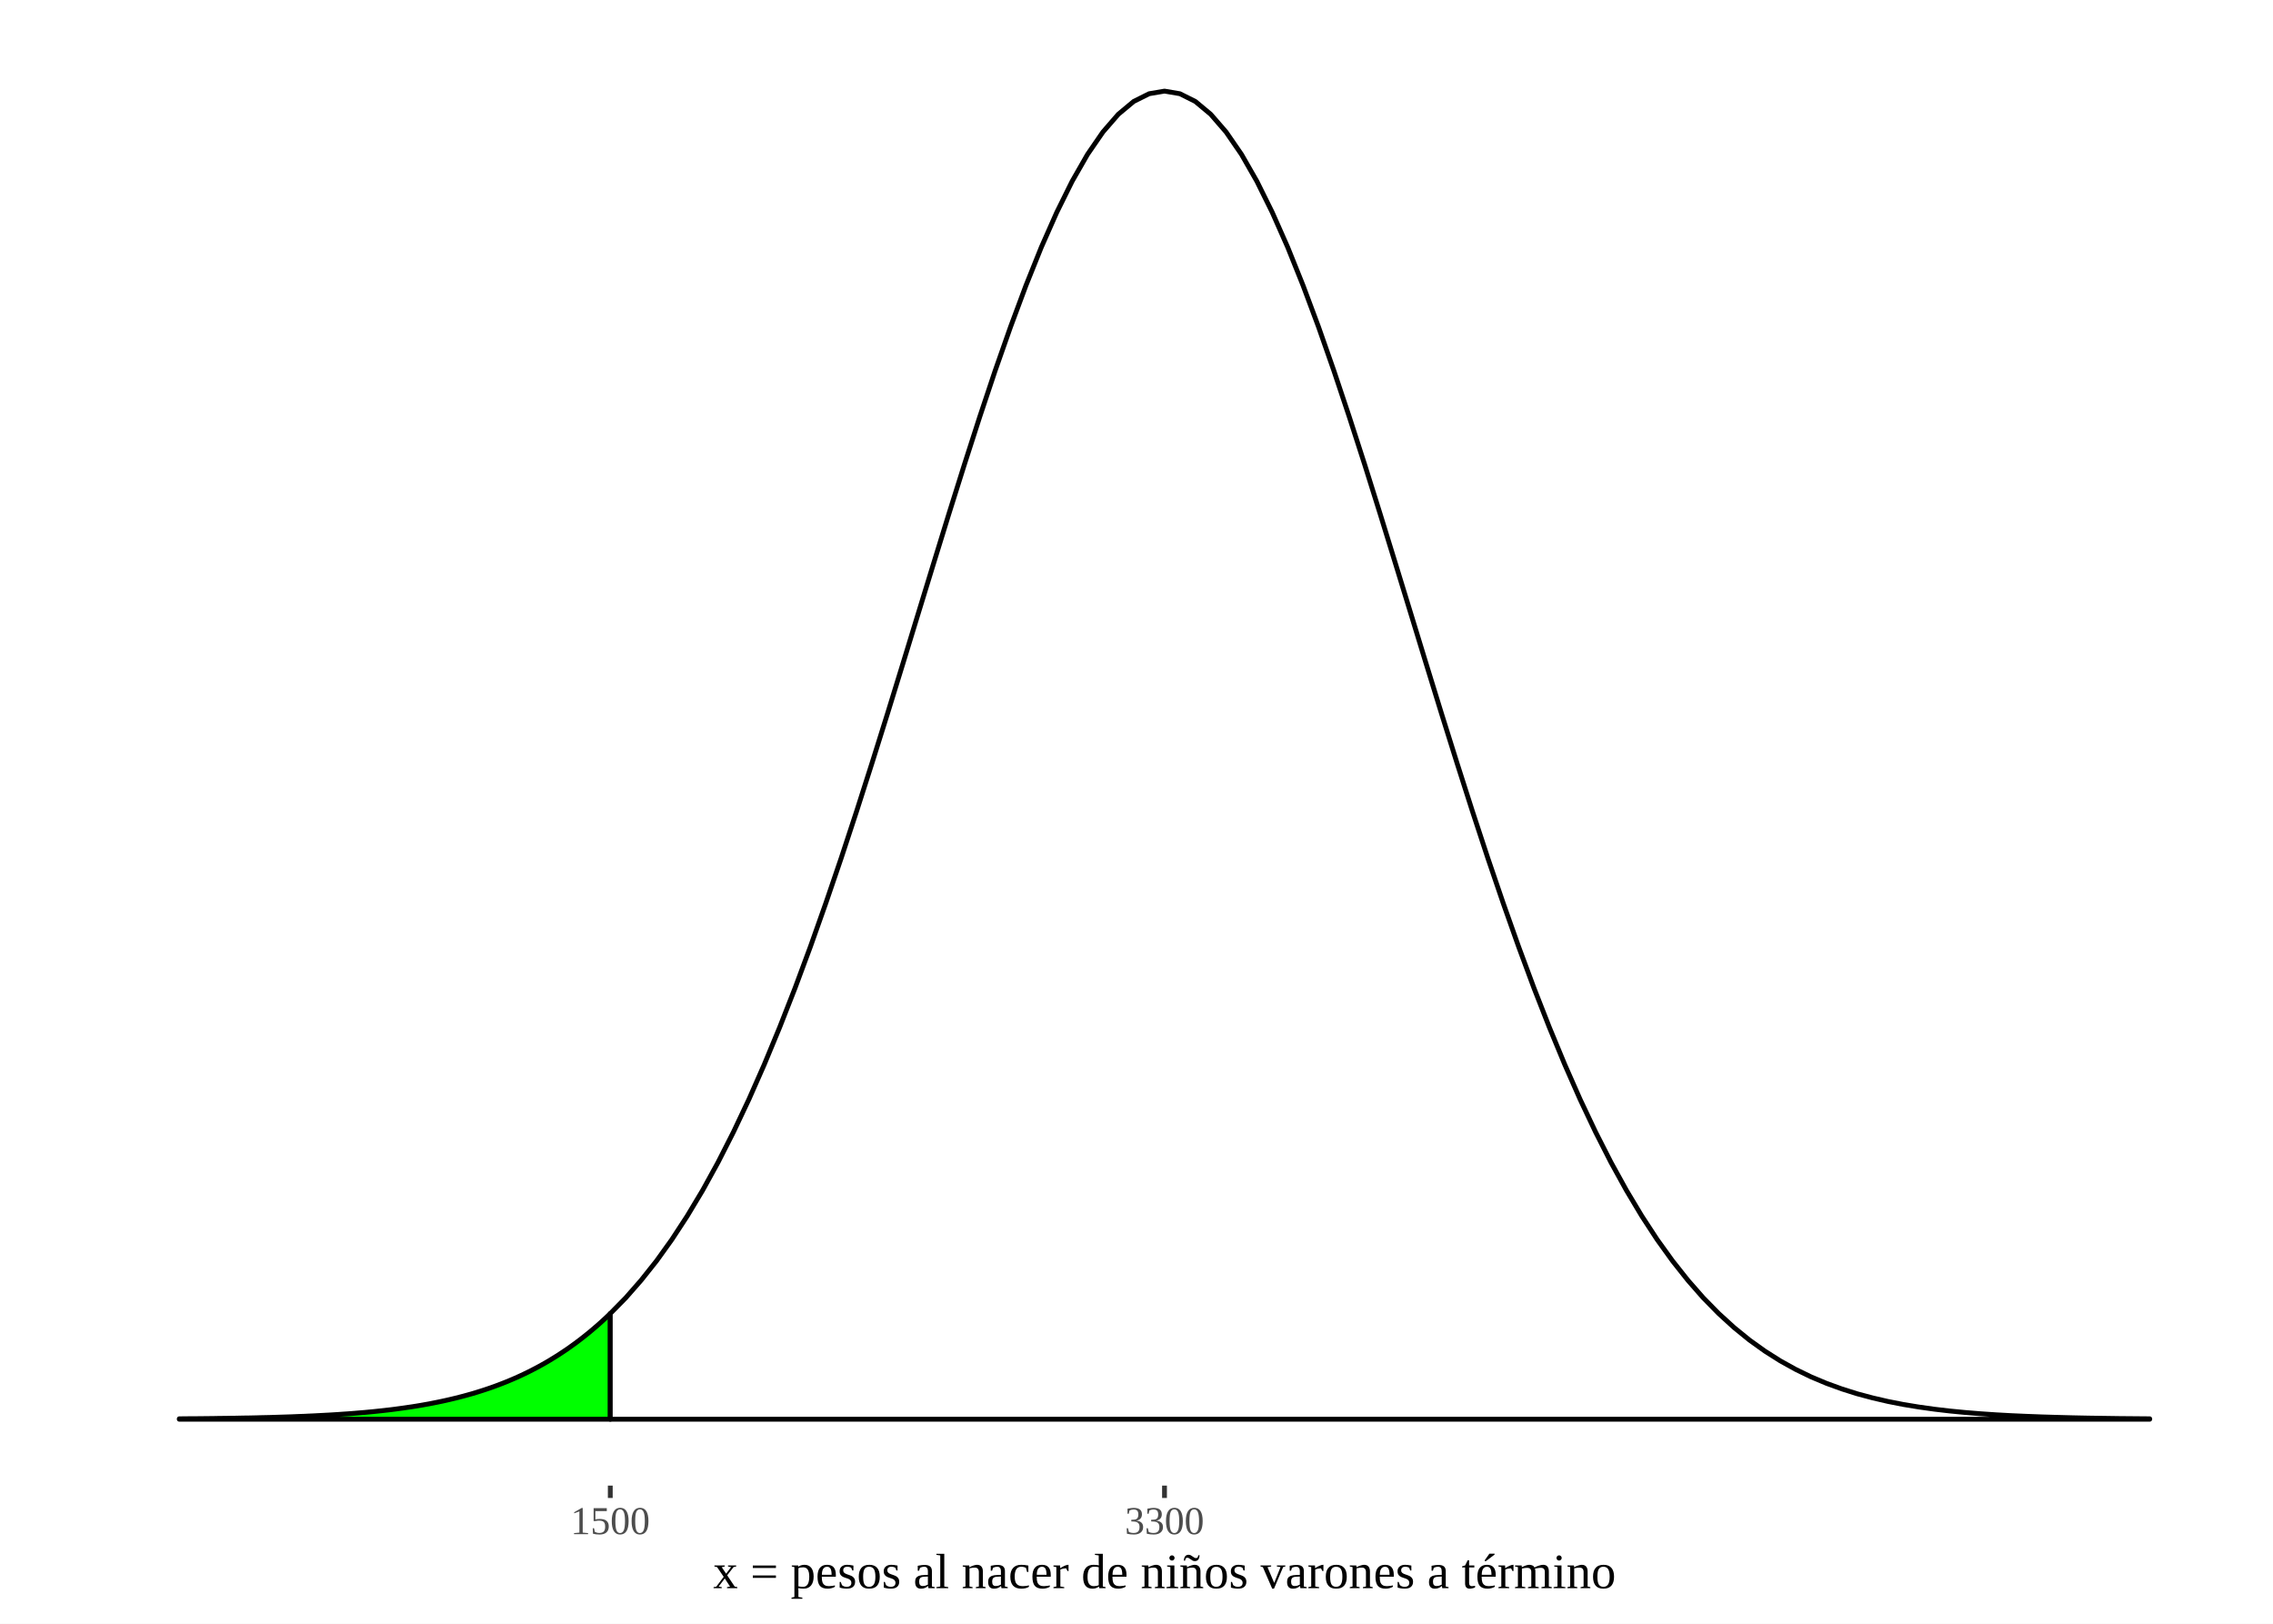
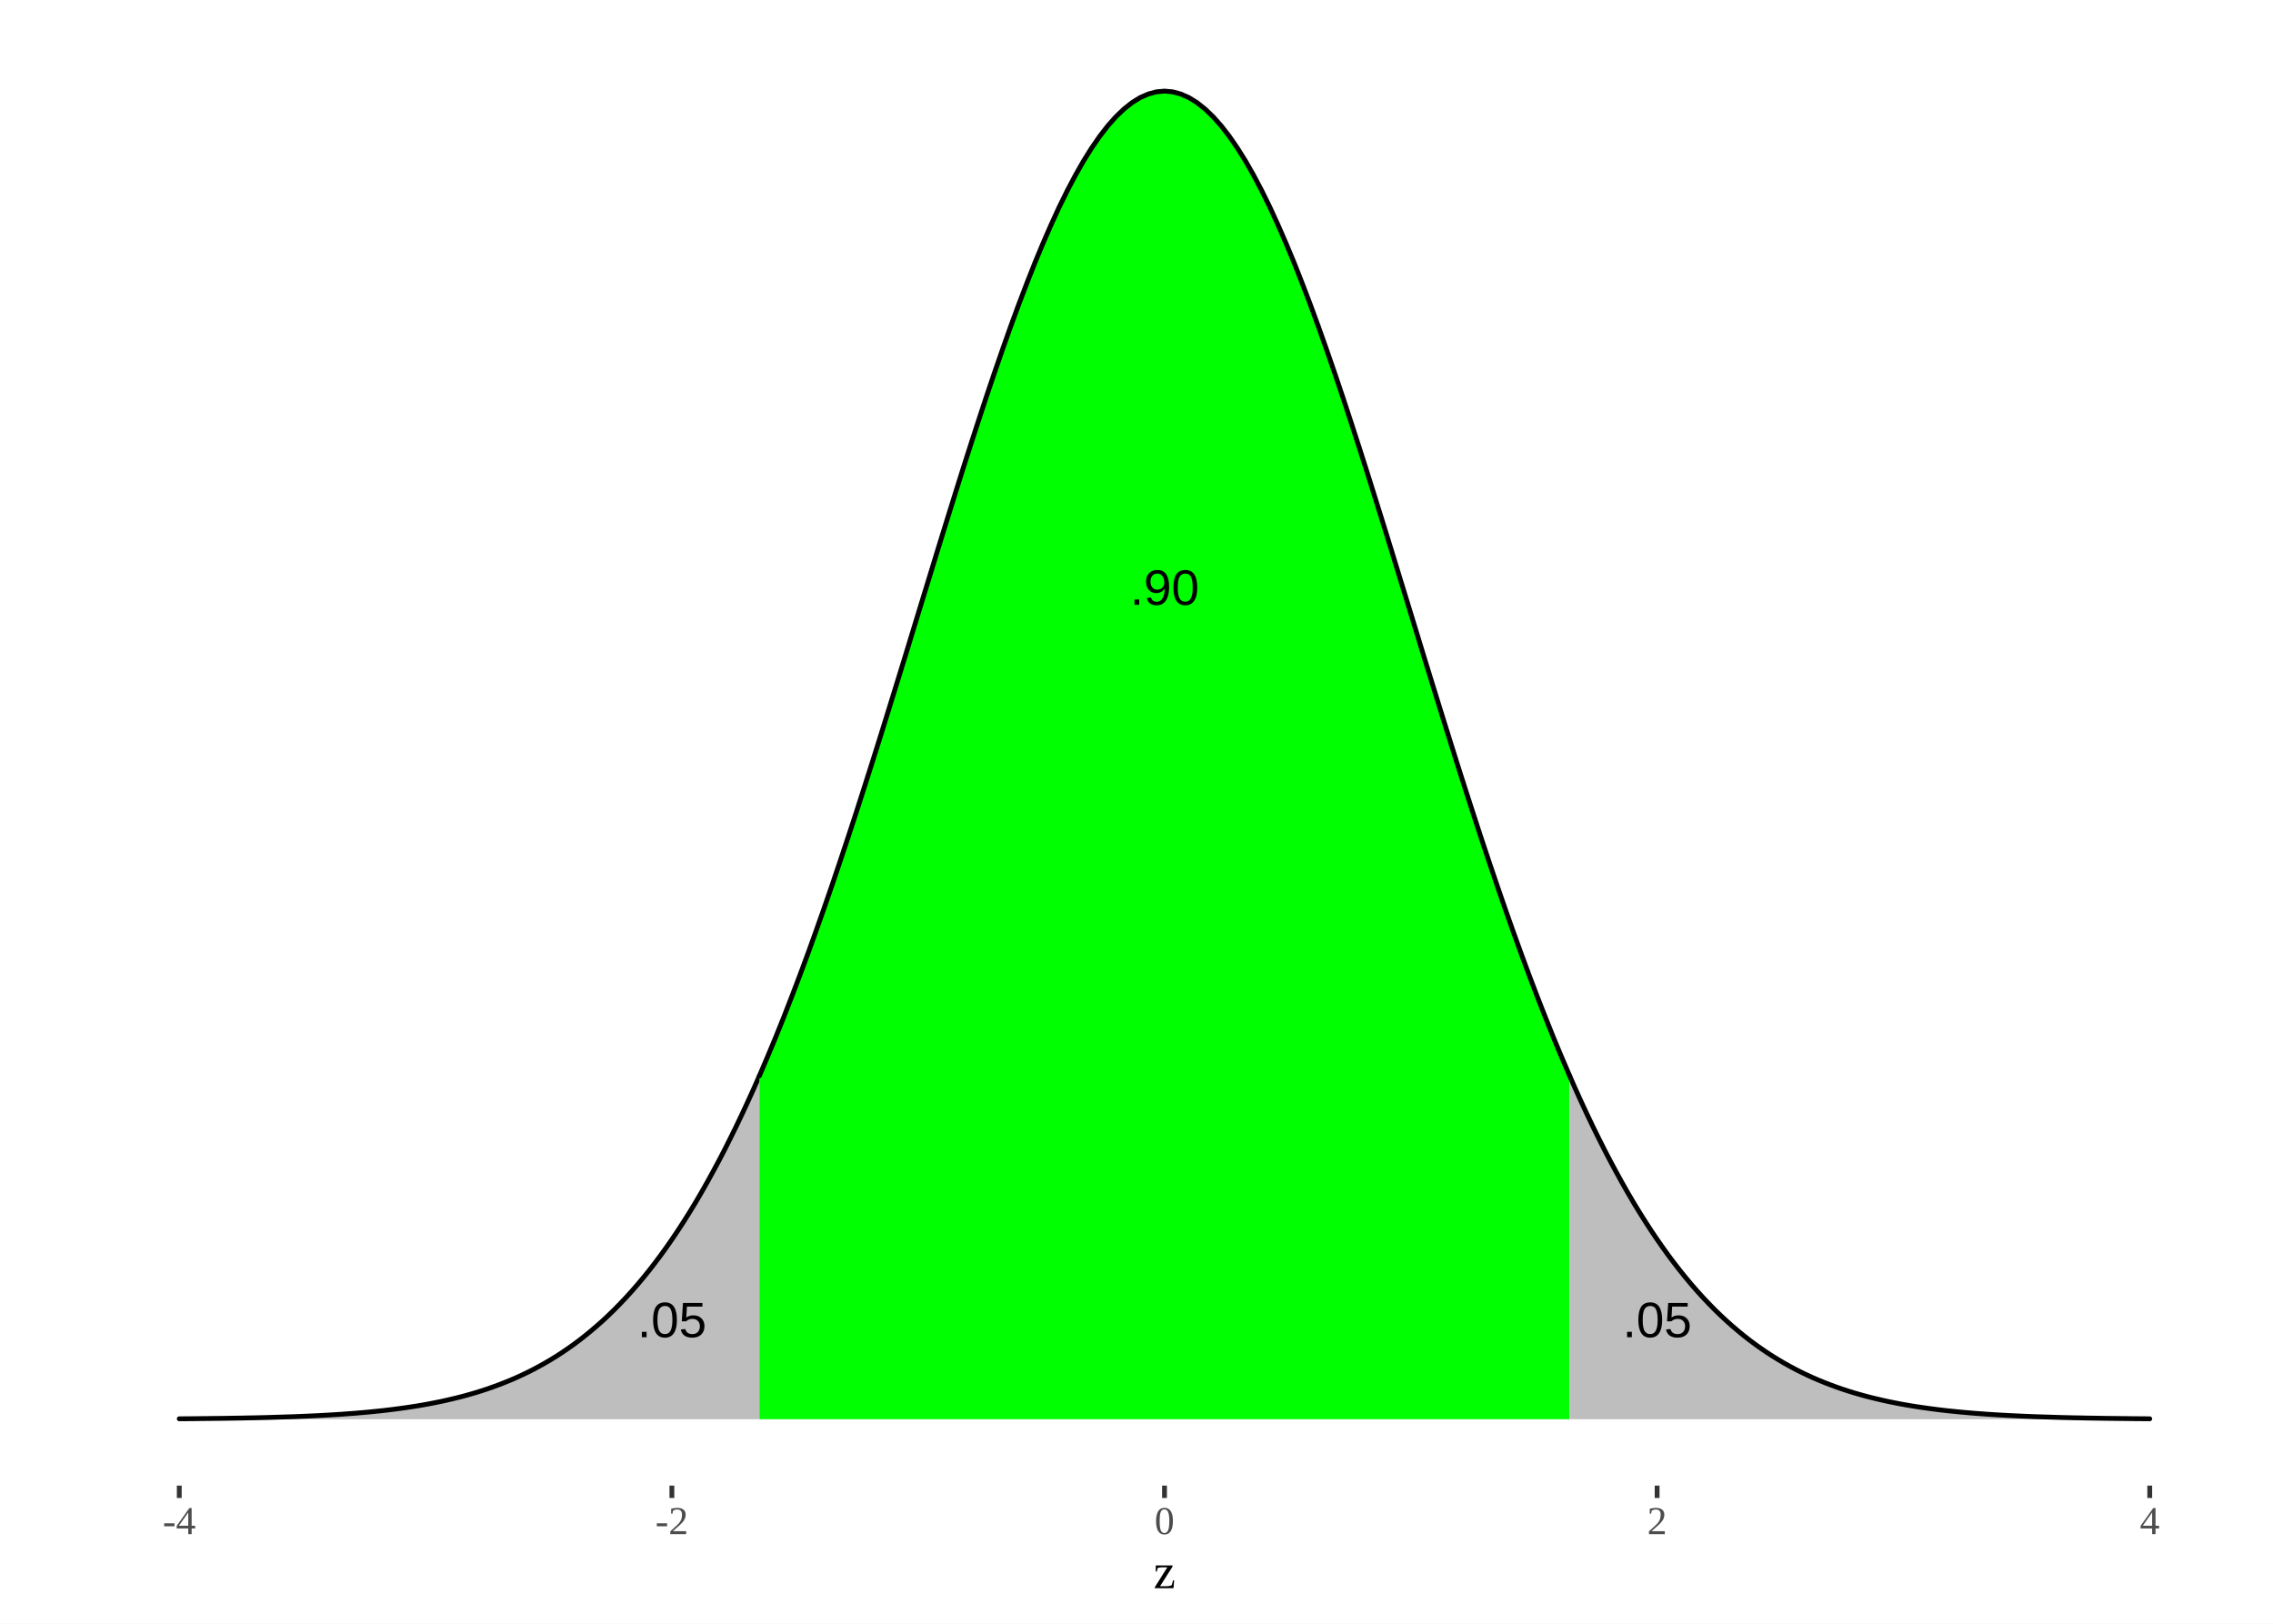
<svg xmlns="http://www.w3.org/2000/svg" viewBox="0 0 504.00 360.00">
  <defs>
    <style type="text/css">
    line, polyline, polygon, path, rect, circle {
      fill: none;
      stroke: #000000;
      stroke-linecap: round;
      stroke-linejoin: round;
      stroke-miterlimit: 10.00;
    }
  </style>
  </defs>
  <rect width="100%" height="100%" style="stroke: none; fill: #FFFFFF;" />
  <defs>
    <clipPath id="cpMTcuOTB8NDk4LjUyfDMyOS4zOHw1LjQ4">
      <rect x="17.90" y="5.48" width="480.62" height="323.90" />
    </clipPath>
  </defs>
-   <polygon points="39.75,314.56 40.70,314.55 41.66,314.54 42.61,314.54 43.57,314.53 44.53,314.52 45.48,314.51 46.44,314.50 47.39,314.49 48.35,314.47 49.30,314.46 50.26,314.45 51.22,314.43 52.17,314.42 53.13,314.40 54.08,314.38 55.04,314.37 55.99,314.35 56.95,314.33 57.91,314.30 58.86,314.28 59.82,314.26 60.77,314.23 61.73,314.20 62.69,314.17 63.64,314.14 64.60,314.11 65.55,314.07 66.51,314.03 67.46,314.00 68.42,313.95 69.38,313.91 70.33,313.86 71.29,313.81 72.24,313.76 73.20,313.71 74.15,313.65 75.11,313.59 76.07,313.52 77.02,313.46 77.98,313.39 78.93,313.31 79.89,313.23 80.85,313.15 81.80,313.06 82.76,312.97 83.71,312.87 84.67,312.77 85.62,312.66 86.58,312.55 87.54,312.43 88.49,312.30 89.45,312.17 90.40,312.03 91.36,311.89 92.31,311.74 93.27,311.58 94.23,311.41 95.18,311.24 96.14,311.05 97.09,310.86 98.05,310.66 99.01,310.45 99.96,310.23 100.92,310.00 101.87,309.76 102.83,309.51 103.78,309.25 104.74,308.98 105.70,308.69 106.65,308.39 107.61,308.08 108.56,307.76 109.52,307.42 110.47,307.07 111.43,306.70 112.39,306.32 113.34,305.92 114.30,305.51 115.25,305.08 116.21,304.63 117.16,304.17 118.12,303.68 119.08,303.18 120.03,302.66 120.99,302.12 121.94,301.56 122.90,300.97 123.86,300.37 124.81,299.74 125.77,299.10 126.72,298.42 127.68,297.73 128.63,297.01 129.59,296.26 130.55,295.49 131.50,294.69 132.46,293.87 133.41,293.02 134.37,292.14 135.32,291.23 135.32,314.66 134.37,314.66 133.41,314.66 132.46,314.66 131.50,314.66 130.55,314.66 129.59,314.66 128.63,314.66 127.68,314.66 126.72,314.66 125.77,314.66 124.81,314.66 123.86,314.66 122.90,314.66 121.94,314.66 120.99,314.66 120.03,314.66 119.08,314.66 118.12,314.66 117.16,314.66 116.21,314.66 115.25,314.66 114.30,314.66 113.34,314.66 112.39,314.66 111.43,314.66 110.47,314.66 109.52,314.66 108.56,314.66 107.61,314.66 106.65,314.66 105.70,314.66 104.74,314.66 103.78,314.66 102.83,314.66 101.87,314.66 100.92,314.66 99.96,314.66 99.01,314.66 98.05,314.66 97.09,314.66 96.14,314.66 95.18,314.66 94.23,314.66 93.27,314.66 92.31,314.66 91.36,314.66 90.40,314.66 89.45,314.66 88.49,314.66 87.54,314.66 86.58,314.66 85.62,314.66 84.67,314.66 83.71,314.66 82.76,314.66 81.80,314.66 80.85,314.66 79.89,314.66 78.93,314.66 77.98,314.66 77.02,314.66 76.07,314.66 75.11,314.66 74.15,314.66 73.20,314.66 72.24,314.66 71.29,314.66 70.33,314.66 69.38,314.66 68.42,314.66 67.46,314.66 66.51,314.66 65.55,314.66 64.60,314.66 63.64,314.66 62.69,314.66 61.73,314.66 60.77,314.66 59.82,314.66 58.86,314.66 57.91,314.66 56.95,314.66 55.99,314.66 55.04,314.66 54.08,314.66 53.13,314.66 52.17,314.66 51.22,314.66 50.26,314.66 49.30,314.66 48.35,314.66 47.39,314.66 46.44,314.66 45.48,314.66 44.53,314.66 43.57,314.66 42.61,314.66 41.66,314.66 40.70,314.66 39.75,314.66 " style="stroke-width: 1.07; fill: #00FF00;" clip-path="url(#cpMTcuOTB8NDk4LjUyfDMyOS4zOHw1LjQ4)" />
-   <polygon points="135.32,291.23 138.74,287.75 142.15,283.86 145.57,279.56 148.98,274.81 152.39,269.59 155.81,263.89 159.22,257.69 162.63,250.98 166.05,243.75 169.46,236.02 172.87,227.79 176.29,219.06 179.70,209.87 183.11,200.24 186.53,190.22 189.94,179.85 193.35,169.18 196.77,158.27 200.18,147.21 203.59,136.06 207.01,124.91 210.42,113.86 213.84,102.98 217.25,92.39 220.66,82.18 224.08,72.45 227.49,63.29 230.90,54.80 234.32,47.08 237.73,40.19 241.14,34.23 244.56,29.26 247.97,25.33 251.38,22.49 254.80,20.78 258.21,20.20 261.62,20.78 265.04,22.49 268.45,25.33 271.86,29.26 275.28,34.23 278.69,40.19 282.10,47.08 285.52,54.80 288.93,63.29 292.35,72.45 295.76,82.18 299.17,92.39 302.59,102.98 306.00,113.86 309.41,124.91 312.83,136.06 316.24,147.21 319.65,158.27 323.07,169.18 326.48,179.85 329.89,190.22 333.31,200.24 336.72,209.87 340.13,219.06 343.55,227.79 346.96,236.02 350.37,243.75 353.79,250.98 357.20,257.69 360.62,263.89 364.03,269.59 367.44,274.81 370.86,279.56 374.27,283.86 377.68,287.75 381.10,291.23 384.51,294.34 387.92,297.11 391.34,299.56 394.75,301.72 398.16,303.61 401.58,305.27 404.99,306.70 408.40,307.94 411.82,309.02 415.23,309.93 418.64,310.72 422.06,311.39 425.47,311.95 428.89,312.43 432.30,312.83 435.71,313.16 439.13,313.44 442.54,313.67 445.95,313.86 449.37,314.01 452.78,314.14 456.19,314.24 459.61,314.33 463.02,314.40 466.43,314.45 469.85,314.50 473.26,314.53 476.67,314.56 476.67,314.66 473.26,314.66 469.85,314.66 466.43,314.66 463.02,314.66 459.61,314.66 456.19,314.66 452.78,314.66 449.37,314.66 445.95,314.66 442.54,314.66 439.13,314.66 435.71,314.66 432.30,314.66 428.89,314.66 425.47,314.66 422.06,314.66 418.64,314.66 415.23,314.66 411.82,314.66 408.40,314.66 404.99,314.66 401.58,314.66 398.16,314.66 394.75,314.66 391.34,314.66 387.92,314.66 384.51,314.66 381.10,314.66 377.68,314.66 374.27,314.66 370.86,314.66 367.44,314.66 364.03,314.66 360.62,314.66 357.20,314.66 353.79,314.66 350.37,314.66 346.96,314.66 343.55,314.66 340.13,314.66 336.72,314.66 333.31,314.66 329.89,314.66 326.48,314.66 323.07,314.66 319.65,314.66 316.24,314.66 312.83,314.66 309.41,314.66 306.00,314.66 302.59,314.66 299.17,314.66 295.76,314.66 292.35,314.66 288.93,314.66 285.52,314.66 282.10,314.66 278.69,314.66 275.28,314.66 271.86,314.66 268.45,314.66 265.04,314.66 261.62,314.66 258.21,314.66 254.80,314.66 251.38,314.66 247.97,314.66 244.56,314.66 241.14,314.66 237.73,314.66 234.32,314.66 230.90,314.66 227.49,314.66 224.08,314.66 220.66,314.66 217.25,314.66 213.84,314.66 210.42,314.66 207.01,314.66 203.59,314.66 200.18,314.66 196.77,314.66 193.35,314.66 189.94,314.66 186.53,314.66 183.11,314.66 179.70,314.66 176.29,314.66 172.87,314.66 169.46,314.66 166.05,314.66 162.63,314.66 159.22,314.66 155.81,314.66 152.39,314.66 148.98,314.66 145.57,314.66 142.15,314.66 138.74,314.66 135.32,314.66 " style="stroke-width: 1.07; fill: #FFFFFF;" clip-path="url(#cpMTcuOTB8NDk4LjUyfDMyOS4zOHw1LjQ4)" />
+   <polygon points="39.75,314.56 41.03,314.55 42.32,314.54 43.61,314.53 44.89,314.51 46.18,314.50 47.46,314.48 48.75,314.47 50.04,314.45 51.32,314.43 52.61,314.41 53.90,314.39 55.18,314.36 56.47,314.34 57.75,314.31 59.04,314.28 60.33,314.24 61.61,314.20 62.90,314.16 64.19,314.12 65.47,314.08 66.76,314.02 68.05,313.97 69.33,313.91 70.62,313.85 71.90,313.78 73.19,313.71 74.48,313.63 75.76,313.55 77.05,313.45 78.34,313.36 79.62,313.25 80.91,313.14 82.19,313.02 83.48,312.89 84.77,312.76 86.05,312.61 87.34,312.45 88.63,312.28 89.91,312.10 91.20,311.91 92.48,311.71 93.77,311.49 95.06,311.26 96.34,311.01 97.63,310.75 98.92,310.47 100.20,310.17 101.49,309.86 102.77,309.53 104.06,309.17 105.35,308.80 106.63,308.40 107.92,307.98 109.21,307.53 110.49,307.06 111.78,306.56 113.07,306.04 114.35,305.49 115.64,304.90 116.92,304.29 118.21,303.64 119.50,302.95 120.78,302.24 122.07,301.48 123.36,300.69 124.64,299.86 125.93,298.98 127.21,298.07 128.50,297.11 129.79,296.10 131.07,295.05 132.36,293.95 133.65,292.81 134.93,291.61 136.22,290.36 137.50,289.05 138.79,287.69 140.08,286.27 141.36,284.80 142.65,283.26 143.94,281.67 145.22,280.01 146.51,278.29 147.79,276.51 149.08,274.66 150.37,272.74 151.65,270.76 152.94,268.71 154.23,266.59 155.51,264.40 156.80,262.13 158.08,259.80 159.37,257.40 160.66,254.92 161.94,252.37 163.23,249.75 164.52,247.05 165.80,244.29 167.09,241.45 168.38,238.53 168.38,314.66 167.09,314.66 165.80,314.66 164.52,314.66 163.23,314.66 161.94,314.66 160.66,314.66 159.37,314.66 158.08,314.66 156.80,314.66 155.51,314.66 154.23,314.66 152.94,314.66 151.65,314.66 150.37,314.66 149.08,314.66 147.79,314.66 146.51,314.66 145.22,314.66 143.94,314.66 142.65,314.66 141.36,314.66 140.08,314.66 138.79,314.66 137.50,314.66 136.22,314.66 134.93,314.66 133.65,314.66 132.36,314.66 131.07,314.66 129.79,314.66 128.50,314.66 127.21,314.66 125.93,314.66 124.64,314.66 123.36,314.66 122.07,314.66 120.78,314.66 119.50,314.66 118.21,314.66 116.92,314.66 115.64,314.66 114.35,314.66 113.07,314.66 111.78,314.66 110.49,314.66 109.21,314.66 107.92,314.66 106.63,314.66 105.35,314.66 104.06,314.66 102.77,314.66 101.49,314.66 100.20,314.66 98.92,314.66 97.63,314.66 96.34,314.66 95.06,314.66 93.77,314.66 92.48,314.66 91.20,314.66 89.91,314.66 88.63,314.66 87.34,314.66 86.05,314.66 84.77,314.66 83.48,314.66 82.19,314.66 80.91,314.66 79.62,314.66 78.34,314.66 77.05,314.66 75.76,314.66 74.48,314.66 73.19,314.66 71.90,314.66 70.62,314.66 69.33,314.66 68.05,314.66 66.76,314.66 65.47,314.66 64.19,314.66 62.90,314.66 61.61,314.66 60.33,314.66 59.04,314.66 57.75,314.66 56.47,314.66 55.18,314.66 53.90,314.66 52.61,314.66 51.32,314.66 50.04,314.66 48.75,314.66 47.46,314.66 46.18,314.66 44.89,314.66 43.61,314.66 42.32,314.66 41.03,314.66 39.75,314.66 " style="stroke-width: 0.75; stroke: none; fill: #BEBEBE;" clip-path="url(#cpMTcuOTB8NDk4LjUyfDMyOS4zOHw1LjQ4)" />
+   <polyline points="39.75,314.56 41.03,314.55 42.32,314.54 43.61,314.53 44.89,314.51 46.18,314.50 47.46,314.48 48.75,314.47 50.04,314.45 51.32,314.43 52.61,314.41 53.90,314.39 55.18,314.36 56.47,314.34 57.75,314.31 59.04,314.28 60.33,314.24 61.61,314.20 62.90,314.16 64.19,314.12 65.47,314.08 66.76,314.02 68.05,313.97 69.33,313.91 70.62,313.85 71.90,313.78 73.19,313.71 74.48,313.63 75.76,313.55 77.05,313.45 78.34,313.36 79.62,313.25 80.91,313.14 82.19,313.02 83.48,312.89 84.77,312.76 86.05,312.61 87.34,312.45 88.63,312.28 89.91,312.10 91.20,311.91 92.48,311.71 93.77,311.49 95.06,311.26 96.34,311.01 97.63,310.75 98.92,310.47 100.20,310.17 101.49,309.86 102.77,309.53 104.06,309.17 105.35,308.80 106.63,308.40 107.92,307.98 109.21,307.53 110.49,307.06 111.78,306.56 113.07,306.04 114.35,305.49 115.64,304.90 116.92,304.29 118.21,303.64 119.50,302.95 120.78,302.24 122.07,301.48 123.36,300.69 124.64,299.86 125.93,298.98 127.21,298.07 128.50,297.11 129.79,296.10 131.07,295.05 132.36,293.95 133.65,292.81 134.93,291.61 136.22,290.36 137.50,289.05 138.79,287.69 140.08,286.27 141.36,284.80 142.65,283.26 143.94,281.67 145.22,280.01 146.51,278.29 147.79,276.51 149.08,274.66 150.37,272.74 151.65,270.76 152.94,268.71 154.23,266.59 155.51,264.40 156.80,262.13 158.08,259.80 159.37,257.40 160.66,254.92 161.94,252.37 163.23,249.75 164.52,247.05 165.80,244.29 167.09,241.45 168.38,238.53 " style="stroke-width: 1.07;" clip-path="url(#cpMTcuOTB8NDk4LjUyfDMyOS4zOHw1LjQ4)" />
+   <polygon points="168.38,238.53 170.17,234.34 171.97,230.02 173.77,225.55 175.56,220.95 177.36,216.22 179.16,211.37 180.95,206.39 182.75,201.29 184.55,196.08 186.34,190.77 188.14,185.36 189.94,179.86 191.73,174.28 193.53,168.62 195.33,162.90 197.12,157.13 198.92,151.31 200.72,145.47 202.51,139.60 204.31,133.72 206.11,127.85 207.90,122.00 209.70,116.18 211.50,110.41 213.29,104.69 215.09,99.05 216.89,93.50 218.68,88.05 220.48,82.71 222.28,77.51 224.07,72.45 225.87,67.55 227.67,62.83 229.46,58.29 231.26,53.96 233.06,49.83 234.85,45.93 236.65,42.27 238.45,38.86 240.24,35.71 242.04,32.83 243.84,30.22 245.63,27.91 247.43,25.88 249.23,24.16 251.02,22.74 252.82,21.63 254.62,20.84 256.41,20.36 258.21,20.20 260.01,20.36 261.80,20.84 263.60,21.63 265.40,22.74 267.19,24.16 268.99,25.88 270.79,27.91 272.58,30.22 274.38,32.83 276.18,35.71 277.97,38.86 279.77,42.27 281.57,45.93 283.36,49.83 285.16,53.96 286.96,58.29 288.75,62.83 290.55,67.55 292.35,72.45 294.14,77.51 295.94,82.71 297.74,88.05 299.53,93.50 301.33,99.05 303.13,104.69 304.92,110.41 306.72,116.18 308.52,122.00 310.31,127.85 312.11,133.72 313.91,139.60 315.70,145.47 317.50,151.31 319.30,157.13 321.10,162.90 322.89,168.62 324.69,174.28 326.49,179.86 328.28,185.36 330.08,190.77 331.88,196.08 333.67,201.29 335.47,206.39 337.27,211.37 339.06,216.22 340.86,220.95 342.66,225.55 344.45,230.02 346.25,234.34 348.05,238.53 348.05,314.66 346.25,314.66 344.45,314.66 342.66,314.66 340.86,314.66 339.06,314.66 337.27,314.66 335.47,314.66 333.67,314.66 331.88,314.66 330.08,314.66 328.28,314.66 326.49,314.66 324.69,314.66 322.89,314.66 321.10,314.66 319.30,314.66 317.50,314.66 315.70,314.66 313.91,314.66 312.11,314.66 310.31,314.66 308.52,314.66 306.72,314.66 304.92,314.66 303.13,314.66 301.33,314.66 299.53,314.66 297.74,314.66 295.94,314.66 294.14,314.66 292.35,314.66 290.55,314.66 288.75,314.66 286.96,314.66 285.16,314.66 283.36,314.66 281.57,314.66 279.77,314.66 277.97,314.66 276.18,314.66 274.38,314.66 272.58,314.66 270.79,314.66 268.99,314.66 267.19,314.66 265.40,314.66 263.60,314.66 261.80,314.66 260.01,314.66 258.21,314.66 256.41,314.66 254.62,314.66 252.82,314.66 251.02,314.66 249.23,314.66 247.43,314.66 245.63,314.66 243.84,314.66 242.04,314.66 240.24,314.66 238.45,314.66 236.65,314.66 234.85,314.66 233.06,314.66 231.26,314.66 229.46,314.66 227.67,314.66 225.87,314.66 224.07,314.66 222.28,314.66 220.48,314.66 218.68,314.66 216.89,314.66 215.09,314.66 213.29,314.66 211.50,314.66 209.70,314.66 207.90,314.66 206.11,314.66 204.31,314.66 202.51,314.66 200.72,314.66 198.92,314.66 197.12,314.66 195.33,314.66 193.53,314.66 191.73,314.66 189.94,314.66 188.14,314.66 186.34,314.66 184.55,314.66 182.75,314.66 180.95,314.66 179.16,314.66 177.36,314.66 175.56,314.66 173.77,314.66 171.97,314.66 170.17,314.66 168.38,314.66 " style="stroke-width: 0.75; stroke: none; fill: #00FF00;" clip-path="url(#cpMTcuOTB8NDk4LjUyfDMyOS4zOHw1LjQ4)" />
+   <polyline points="168.38,238.53 170.17,234.34 171.97,230.02 173.77,225.55 175.56,220.95 177.36,216.22 179.16,211.37 180.95,206.39 182.75,201.29 184.55,196.08 186.34,190.77 188.14,185.36 189.94,179.86 191.73,174.28 193.53,168.62 195.33,162.90 197.12,157.13 198.92,151.31 200.72,145.47 202.51,139.60 204.31,133.72 206.11,127.85 207.90,122.00 209.70,116.18 211.50,110.41 213.29,104.69 215.09,99.05 216.89,93.50 218.68,88.05 220.48,82.71 222.28,77.51 224.07,72.45 225.87,67.55 227.67,62.83 229.46,58.29 231.26,53.96 233.06,49.83 234.85,45.93 236.65,42.27 238.45,38.86 240.24,35.71 242.04,32.83 243.84,30.22 245.63,27.91 247.43,25.88 249.23,24.16 251.02,22.74 252.82,21.63 254.62,20.84 256.41,20.36 258.21,20.20 260.01,20.36 261.80,20.84 263.60,21.63 265.40,22.74 267.19,24.16 268.99,25.88 270.79,27.91 272.58,30.22 274.38,32.83 276.18,35.71 277.97,38.86 279.77,42.27 281.57,45.93 283.36,49.83 285.16,53.96 286.96,58.29 288.75,62.83 290.55,67.55 292.35,72.45 294.14,77.51 295.94,82.71 297.74,88.05 299.53,93.50 301.33,99.05 303.13,104.69 304.92,110.41 306.72,116.18 308.52,122.00 310.31,127.85 312.11,133.72 313.91,139.60 315.70,145.47 317.50,151.31 319.30,157.13 321.10,162.90 322.89,168.62 324.69,174.28 326.49,179.86 328.28,185.36 330.08,190.77 331.88,196.08 333.67,201.29 335.47,206.39 337.27,211.37 339.06,216.22 340.86,220.95 342.66,225.55 344.45,230.02 346.25,234.34 348.05,238.53 " style="stroke-width: 1.07;" clip-path="url(#cpMTcuOTB8NDk4LjUyfDMyOS4zOHw1LjQ4)" />
+   <polygon points="348.05,238.53 349.33,241.45 350.62,244.29 351.90,247.05 353.19,249.75 354.48,252.37 355.76,254.92 357.05,257.40 358.34,259.80 359.62,262.13 360.91,264.40 362.19,266.59 363.48,268.71 364.77,270.76 366.05,272.74 367.34,274.66 368.63,276.51 369.91,278.29 371.20,280.01 372.49,281.67 373.77,283.26 375.06,284.80 376.34,286.27 377.63,287.69 378.92,289.05 380.20,290.36 381.49,291.61 382.78,292.81 384.06,293.95 385.35,295.05 386.63,296.10 387.92,297.11 389.21,298.07 390.49,298.98 391.78,299.86 393.07,300.69 394.35,301.48 395.64,302.24 396.92,302.95 398.21,303.64 399.50,304.29 400.78,304.90 402.07,305.49 403.36,306.04 404.64,306.56 405.93,307.06 407.21,307.53 408.50,307.98 409.79,308.40 411.07,308.80 412.36,309.17 413.65,309.53 414.93,309.86 416.22,310.17 417.51,310.47 418.79,310.75 420.08,311.01 421.36,311.26 422.65,311.49 423.94,311.71 425.22,311.91 426.51,312.10 427.80,312.28 429.08,312.45 430.37,312.61 431.65,312.76 432.94,312.89 434.23,313.02 435.51,313.14 436.80,313.25 438.09,313.36 439.37,313.45 440.66,313.55 441.94,313.63 443.23,313.71 444.52,313.78 445.80,313.85 447.09,313.91 448.38,313.97 449.66,314.02 450.95,314.08 452.23,314.12 453.52,314.16 454.81,314.20 456.09,314.24 457.38,314.28 458.67,314.31 459.95,314.34 461.24,314.36 462.53,314.39 463.81,314.41 465.10,314.43 466.38,314.45 467.67,314.47 468.96,314.48 470.24,314.50 471.53,314.51 472.82,314.53 474.10,314.54 475.39,314.55 476.67,314.56 476.67,314.66 475.39,314.66 474.10,314.66 472.82,314.66 471.53,314.66 470.24,314.66 468.96,314.66 467.67,314.66 466.38,314.66 465.10,314.66 463.81,314.66 462.53,314.66 461.24,314.66 459.95,314.66 458.67,314.66 457.38,314.66 456.09,314.66 454.81,314.66 453.52,314.66 452.23,314.66 450.95,314.66 449.66,314.66 448.38,314.66 447.09,314.66 445.80,314.66 444.52,314.66 443.23,314.66 441.94,314.66 440.66,314.66 439.37,314.66 438.09,314.66 436.80,314.66 435.51,314.66 434.23,314.66 432.94,314.66 431.65,314.66 430.37,314.66 429.08,314.66 427.80,314.66 426.51,314.66 425.22,314.66 423.94,314.66 422.65,314.66 421.36,314.66 420.08,314.66 418.79,314.66 417.51,314.66 416.22,314.66 414.93,314.66 413.65,314.66 412.36,314.66 411.07,314.66 409.79,314.66 408.50,314.66 407.21,314.66 405.93,314.66 404.64,314.66 403.36,314.66 402.07,314.66 400.78,314.66 399.50,314.66 398.21,314.66 396.92,314.66 395.64,314.66 394.35,314.66 393.07,314.66 391.78,314.66 390.49,314.66 389.21,314.66 387.92,314.66 386.63,314.66 385.35,314.66 384.06,314.66 382.78,314.66 381.49,314.66 380.20,314.66 378.92,314.66 377.63,314.66 376.34,314.66 375.06,314.66 373.77,314.66 372.49,314.66 371.20,314.66 369.91,314.66 368.63,314.66 367.34,314.66 366.05,314.66 364.77,314.66 363.48,314.66 362.19,314.66 360.91,314.66 359.62,314.66 358.34,314.66 357.05,314.66 355.76,314.66 354.48,314.66 353.19,314.66 351.90,314.66 350.62,314.66 349.33,314.66 348.05,314.66 " style="stroke-width: 0.75; stroke: none; fill: #BEBEBE;" clip-path="url(#cpMTcuOTB8NDk4LjUyfDMyOS4zOHw1LjQ4)" />
+   <polyline points="348.05,238.53 349.33,241.45 350.62,244.29 351.90,247.05 353.19,249.75 354.48,252.37 355.76,254.92 357.05,257.40 358.34,259.80 359.62,262.13 360.91,264.40 362.19,266.59 363.48,268.71 364.77,270.76 366.05,272.74 367.34,274.66 368.63,276.51 369.91,278.29 371.20,280.01 372.49,281.67 373.77,283.26 375.06,284.80 376.34,286.27 377.63,287.69 378.92,289.05 380.20,290.36 381.49,291.61 382.78,292.81 384.06,293.95 385.35,295.05 386.63,296.10 387.92,297.11 389.21,298.07 390.49,298.98 391.78,299.86 393.07,300.69 394.35,301.48 395.64,302.24 396.92,302.95 398.21,303.64 399.50,304.29 400.78,304.90 402.07,305.49 403.36,306.04 404.64,306.56 405.93,307.06 407.21,307.53 408.50,307.98 409.79,308.40 411.07,308.80 412.36,309.17 413.65,309.53 414.93,309.86 416.22,310.17 417.51,310.47 418.79,310.75 420.08,311.01 421.36,311.26 422.65,311.49 423.94,311.71 425.22,311.91 426.51,312.10 427.80,312.28 429.08,312.45 430.37,312.61 431.65,312.76 432.94,312.89 434.23,313.02 435.51,313.14 436.80,313.25 438.09,313.36 439.37,313.45 440.66,313.55 441.94,313.63 443.23,313.71 444.52,313.78 445.80,313.85 447.09,313.91 448.38,313.97 449.66,314.02 450.95,314.08 452.23,314.12 453.52,314.16 454.81,314.20 456.09,314.24 457.38,314.28 458.67,314.31 459.95,314.34 461.24,314.36 462.53,314.39 463.81,314.41 465.10,314.43 466.38,314.45 467.67,314.47 468.96,314.48 470.24,314.50 471.53,314.51 472.82,314.53 474.10,314.54 475.39,314.55 476.67,314.56 " style="stroke-width: 1.07;" clip-path="url(#cpMTcuOTB8NDk4LjUyfDMyOS4zOHw1LjQ4)" />
+   <g clip-path="url(#cpMTcuOTB8NDk4LjUyfDMyOS4zOHw1LjQ4)">
+     <text x="250.54" y="134.09" style="font-size: 11.04px; font-family: Arial;" textLength="15.35px" lengthAdjust="spacingAndGlyphs">.90</text>
+   </g>
+   <g clip-path="url(#cpMTcuOTB8NDk4LjUyfDMyOS4zOHw1LjQ4)">
+     <text x="141.31" y="296.47" style="font-size: 11.04px; font-family: Arial;" textLength="15.35px" lengthAdjust="spacingAndGlyphs">.05</text>
+   </g>
+   <g clip-path="url(#cpMTcuOTB8NDk4LjUyfDMyOS4zOHw1LjQ4)">
+     <text x="359.77" y="296.47" style="font-size: 11.04px; font-family: Arial;" textLength="15.35px" lengthAdjust="spacingAndGlyphs">.05</text>
+   </g>
  <defs>
    <clipPath id="cpMC4wMHw1MDQuMDB8MzYwLjAwfDAuMDA=">
      <rect x="0.00" y="0.00" width="504.00" height="360.00" />
    </clipPath>
  </defs>
-   <polyline points="135.32,332.12 135.32,329.38 " style="stroke-width: 1.07; stroke: #333333; stroke-linecap: butt;" clip-path="url(#cpMC4wMHw1MDQuMDB8MzYwLjAwfDAuMDA=)" />
+   <polyline points="39.75,332.12 39.75,329.38 " style="stroke-width: 1.07; stroke: #333333; stroke-linecap: butt;" clip-path="url(#cpMC4wMHw1MDQuMDB8MzYwLjAwfDAuMDA=)" />
+   <polyline points="148.98,332.12 148.98,329.38 " style="stroke-width: 1.07; stroke: #333333; stroke-linecap: butt;" clip-path="url(#cpMC4wMHw1MDQuMDB8MzYwLjAwfDAuMDA=)" />
  <polyline points="258.21,332.12 258.21,329.38 " style="stroke-width: 1.07; stroke: #333333; stroke-linecap: butt;" clip-path="url(#cpMC4wMHw1MDQuMDB8MzYwLjAwfDAuMDA=)" />
+   <polyline points="367.44,332.12 367.44,329.38 " style="stroke-width: 1.07; stroke: #333333; stroke-linecap: butt;" clip-path="url(#cpMC4wMHw1MDQuMDB8MzYwLjAwfDAuMDA=)" />
+   <polyline points="476.67,332.12 476.67,329.38 " style="stroke-width: 1.07; stroke: #333333; stroke-linecap: butt;" clip-path="url(#cpMC4wMHw1MDQuMDB8MzYwLjAwfDAuMDA=)" />
  <g clip-path="url(#cpMC4wMHw1MDQuMDB8MzYwLjAwfDAuMDA=)">
-     <text x="126.52" y="340.14" style="font-size: 8.80px; fill: #4D4D4D; font-family: Times New Roman;" textLength="17.60px" lengthAdjust="spacingAndGlyphs">1500</text>
+     <text x="36.08" y="340.14" style="font-size: 8.80px; fill: #4D4D4D; font-family: Times New Roman;" textLength="7.33px" lengthAdjust="spacingAndGlyphs">-4</text>
  </g>
  <g clip-path="url(#cpMC4wMHw1MDQuMDB8MzYwLjAwfDAuMDA=)">
-     <text x="249.41" y="340.14" style="font-size: 8.80px; fill: #4D4D4D; font-family: Times New Roman;" textLength="17.60px" lengthAdjust="spacingAndGlyphs">3300</text>
+     <text x="145.31" y="340.14" style="font-size: 8.80px; fill: #4D4D4D; font-family: Times New Roman;" textLength="7.33px" lengthAdjust="spacingAndGlyphs">-2</text>
  </g>
  <g clip-path="url(#cpMC4wMHw1MDQuMDB8MzYwLjAwfDAuMDA=)">
-     <text x="158.13" y="352.12" style="font-size: 11.00px; font-family: Times New Roman;" textLength="200.17px" lengthAdjust="spacingAndGlyphs">x = pesos al nacer de niños varones a término</text>
+     <text x="256.01" y="340.14" style="font-size: 8.80px; fill: #4D4D4D; font-family: Times New Roman;" textLength="4.40px" lengthAdjust="spacingAndGlyphs">0</text>
+   </g>
+   <g clip-path="url(#cpMC4wMHw1MDQuMDB8MzYwLjAwfDAuMDA=)">
+     <text x="365.24" y="340.14" style="font-size: 8.80px; fill: #4D4D4D; font-family: Times New Roman;" textLength="4.40px" lengthAdjust="spacingAndGlyphs">2</text>
+   </g>
+   <g clip-path="url(#cpMC4wMHw1MDQuMDB8MzYwLjAwfDAuMDA=)">
+     <text x="474.47" y="340.14" style="font-size: 8.80px; fill: #4D4D4D; font-family: Times New Roman;" textLength="4.40px" lengthAdjust="spacingAndGlyphs">4</text>
+   </g>
+   <g clip-path="url(#cpMC4wMHw1MDQuMDB8MzYwLjAwfDAuMDA=)">
+     <text x="255.77" y="352.12" style="font-size: 11.00px; font-family: Times New Roman;" textLength="4.88px" lengthAdjust="spacingAndGlyphs">z</text>
  </g>
</svg>
